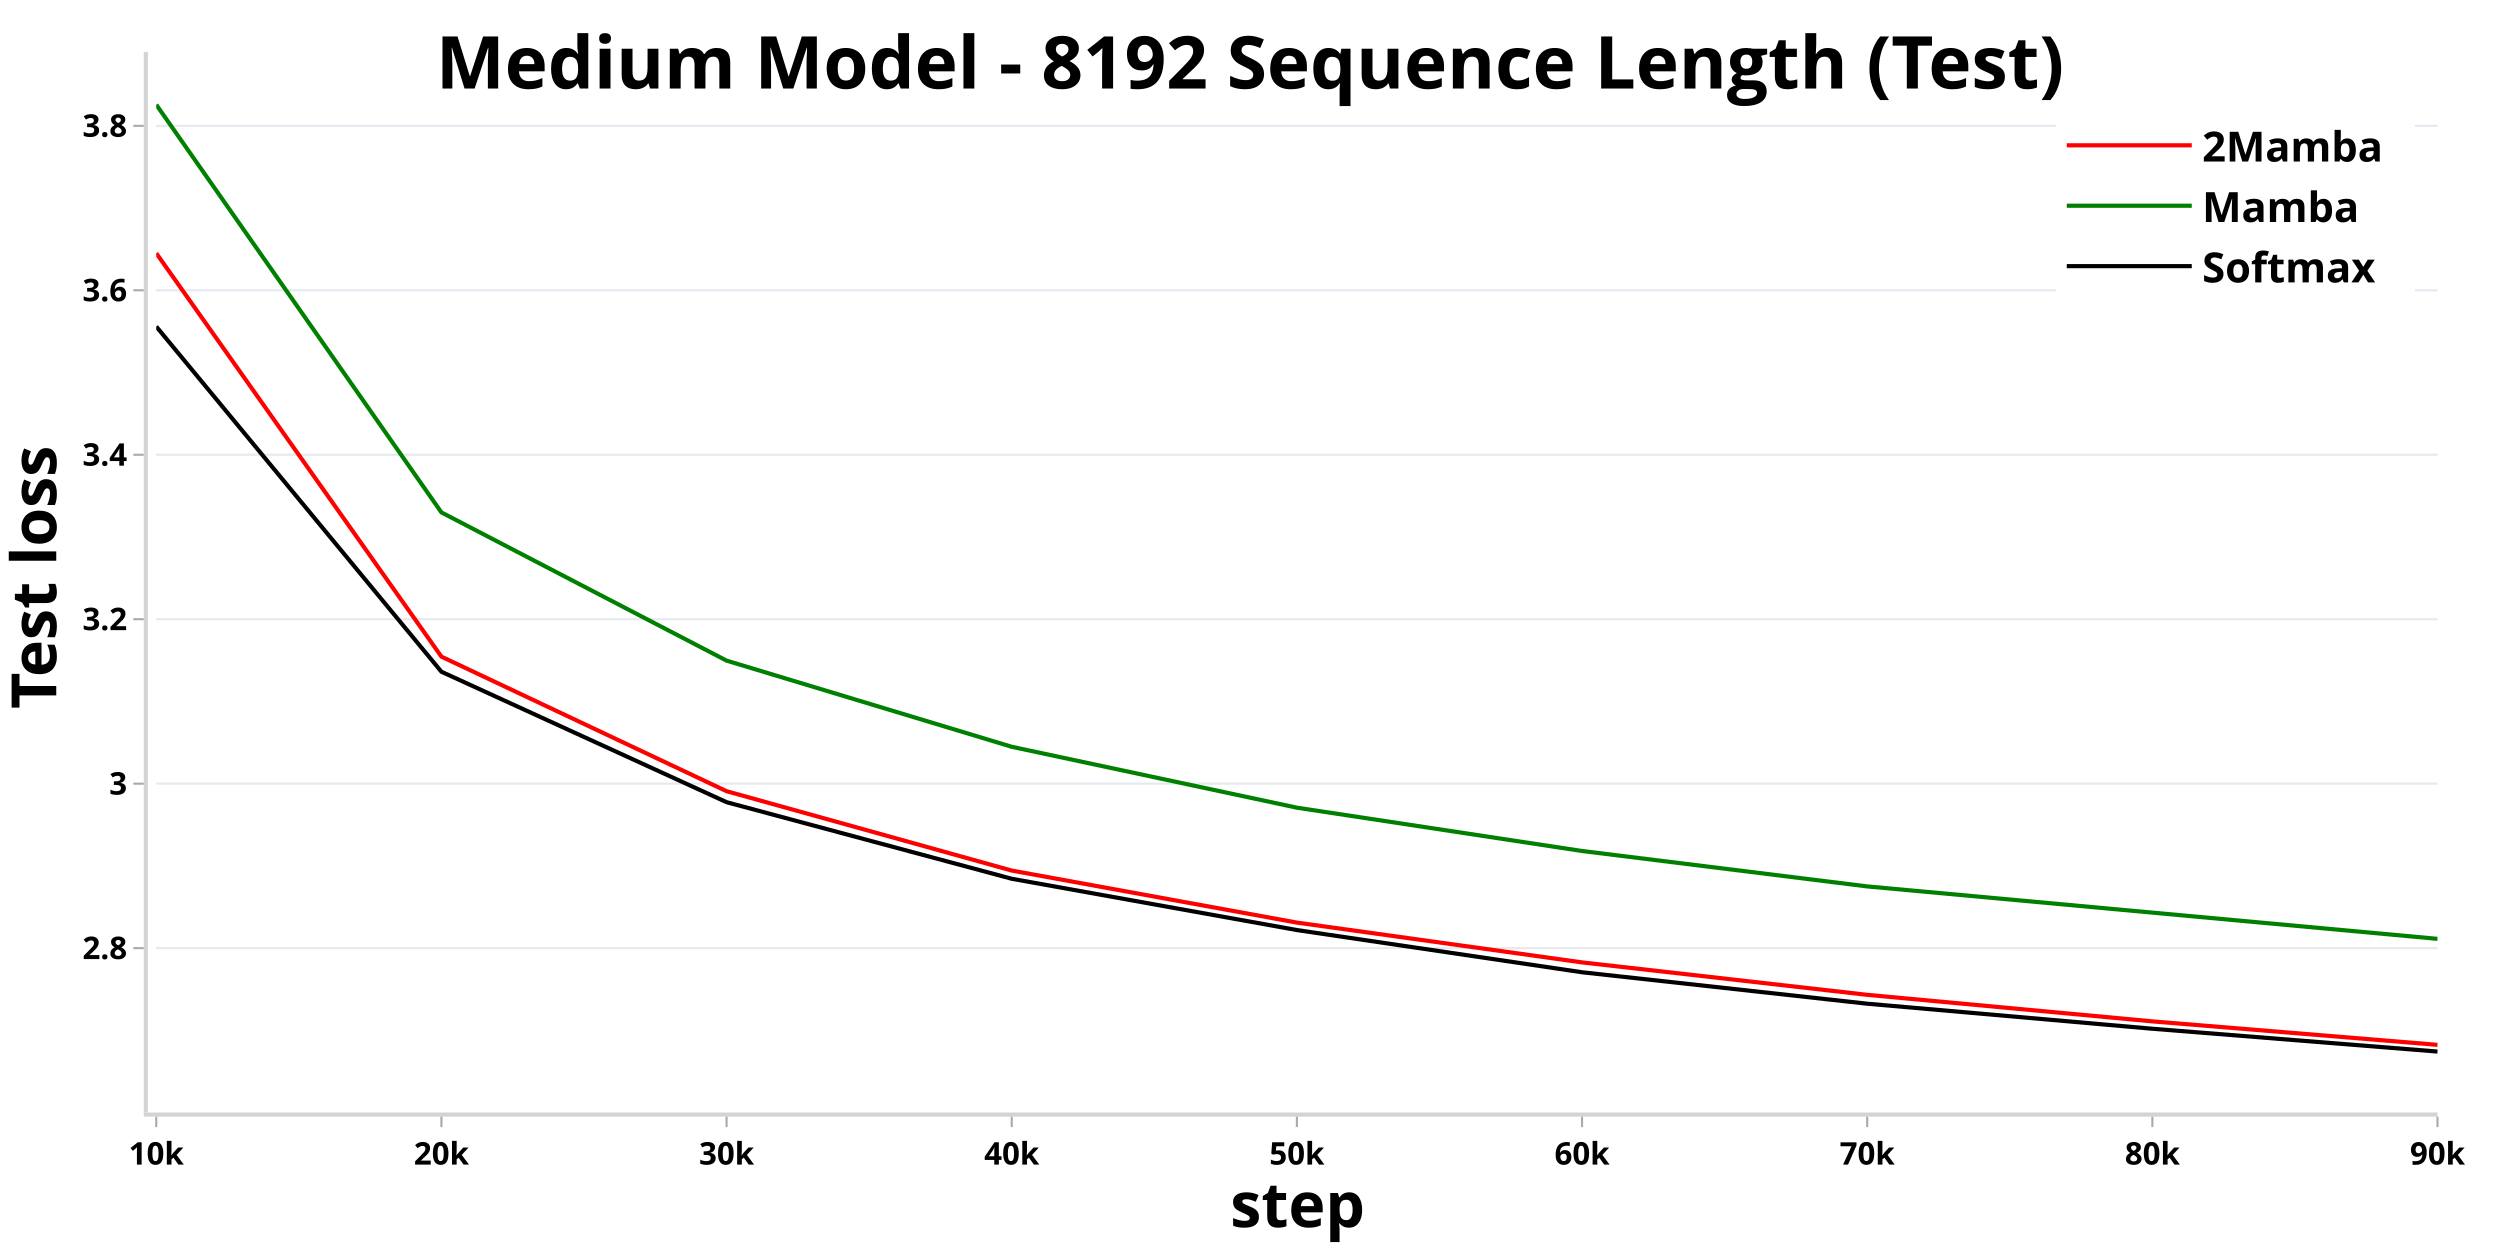
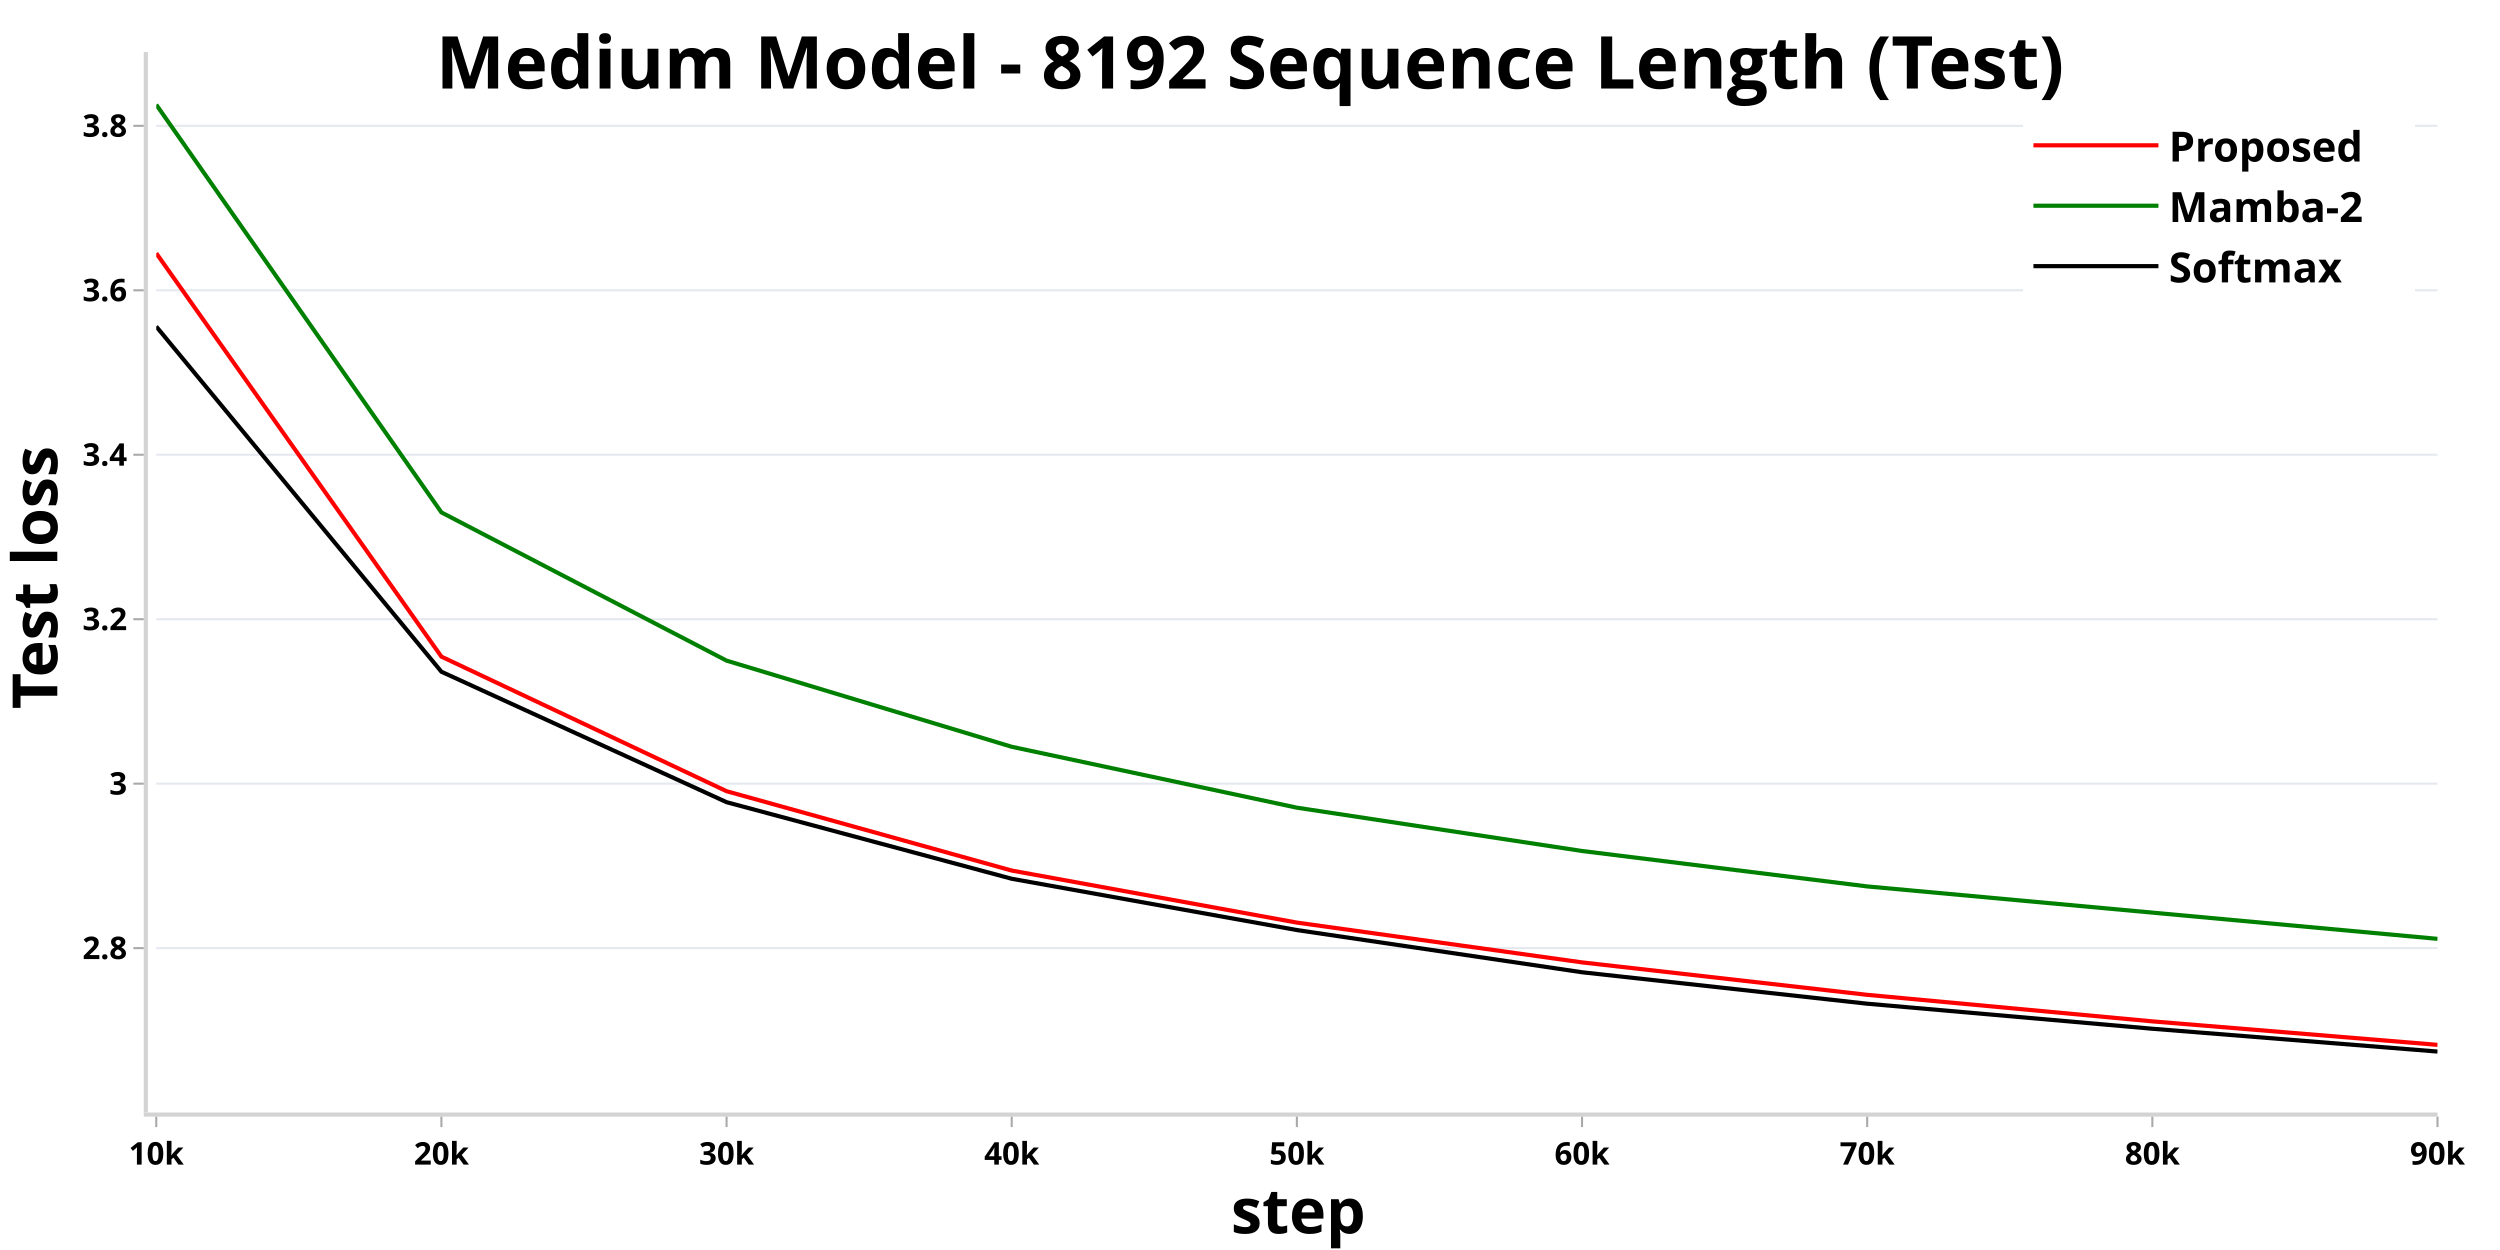
<svg xmlns="http://www.w3.org/2000/svg" class="main-svg" width="1200" height="600" style="" viewBox="0 0 1200 600">
  <rect x="0" y="0" width="1200" height="600" style="fill: rgb(255, 255, 255); fill-opacity: 1;" />
-   <defs id="defs-81e609">
+   <defs id="defs-4f364f">
    <g class="clips">
-       <clipPath id="clip81e609xyplot" class="plotclip">
+       <clipPath id="clip4f364fxyplot" class="plotclip">
        <rect width="1095" height="505" />
      </clipPath>
-       <clipPath class="axesclip" id="clip81e609x">
+       <clipPath class="axesclip" id="clip4f364fx">
        <rect x="75" y="0" width="1095" height="600" />
      </clipPath>
-       <clipPath class="axesclip" id="clip81e609y">
+       <clipPath class="axesclip" id="clip4f364fy">
        <rect x="0" y="25" width="1200" height="505" />
      </clipPath>
-       <clipPath class="axesclip" id="clip81e609xy">
+       <clipPath class="axesclip" id="clip4f364fxy">
        <rect x="75" y="25" width="1095" height="505" />
      </clipPath>
    </g>
    <g class="gradients" />
    <g class="patterns" />
  </defs>
  <g class="bglayer" />
  <g class="layer-below">
    <g class="imagelayer" />
    <g class="shapelayer" />
  </g>
  <g class="cartesianlayer">
    <g class="subplot xy">
      <g class="layer-subplot">
        <g class="shapelayer" />
        <g class="imagelayer" />
      </g>
      <g class="minor-gridlayer">
        <g class="x" />
        <g class="y" />
      </g>
      <g class="gridlayer">
        <g class="x" />
        <g class="y">
          <path class="ygrid crisp" transform="translate(0,455.1)" d="M75,0h1095" style="stroke: rgb(229, 232, 239); stroke-opacity: 1; stroke-width: 1px;" />
          <path class="ygrid crisp" transform="translate(0,376.16)" d="M75,0h1095" style="stroke: rgb(229, 232, 239); stroke-opacity: 1; stroke-width: 1px;" />
          <path class="ygrid crisp" transform="translate(0,297.22)" d="M75,0h1095" style="stroke: rgb(229, 232, 239); stroke-opacity: 1; stroke-width: 1px;" />
          <path class="ygrid crisp" transform="translate(0,218.28)" d="M75,0h1095" style="stroke: rgb(229, 232, 239); stroke-opacity: 1; stroke-width: 1px;" />
          <path class="ygrid crisp" transform="translate(0,139.34)" d="M75,0h1095" style="stroke: rgb(229, 232, 239); stroke-opacity: 1; stroke-width: 1px;" />
          <path class="ygrid crisp" transform="translate(0,60.4)" d="M75,0h1095" style="stroke: rgb(229, 232, 239); stroke-opacity: 1; stroke-width: 1px;" />
        </g>
      </g>
      <g class="zerolinelayer" />
      <g class="layer-between">
        <g class="shapelayer" />
        <g class="imagelayer" />
      </g>
      <path class="xlines-below" />
      <path class="ylines-below" />
      <g class="overlines-below" />
      <g class="xaxislayer-below" />
      <g class="yaxislayer-below" />
      <g class="overaxes-below" />
      <g class="overplot">
-         <g class="xy" transform="translate(75,25)" clip-path="url(#clip81e609xyplot)">
+         <g class="xy" transform="translate(75,25)" clip-path="url(#clip4f364fxyplot)">
          <g class="scatterlayer mlayer">
-             <g class="trace scatter trace9b83bf" style="stroke-miterlimit: 2; opacity: 1;">
+             <g class="trace scatter trace5c8b17" style="stroke-miterlimit: 2; opacity: 1;">
              <g class="fills" />
              <g class="errorbars" />
              <g class="lines">
                <path class="js-line" d="M0,96.54L136.88,290.19L273.75,354.78L410.63,392.87L547.5,417.85L684.38,436.95L821.25,452.52L958.13,465.26L1095,476.53" style="vector-effect: none; fill: none; stroke: rgb(255, 0, 0); stroke-opacity: 1; stroke-width: 2px; opacity: 1;" />
              </g>
              <g class="points" />
              <g class="text" />
            </g>
-             <g class="trace scatter trace0b7209" style="stroke-miterlimit: 2; opacity: 1;">
+             <g class="trace scatter tracea6c6f0" style="stroke-miterlimit: 2; opacity: 1;">
              <g class="fills" />
              <g class="errorbars" />
              <g class="lines">
                <path class="js-line" d="M0,25.25L136.88,220.96L273.75,292.11L410.63,333.46L547.5,362.69L684.38,383.48L821.25,400.48L1095,425.65" style="vector-effect: none; fill: none; stroke: rgb(0, 128, 0); stroke-opacity: 1; stroke-width: 2px; opacity: 1;" />
              </g>
              <g class="points" />
              <g class="text" />
            </g>
-             <g class="trace scatter trace6fbf6e" style="stroke-miterlimit: 2; opacity: 1;">
+             <g class="trace scatter trace850663" style="stroke-miterlimit: 2; opacity: 1;">
              <g class="fills" />
              <g class="errorbars" />
              <g class="lines">
                <path class="js-line" d="M0,131.73L136.88,297.44L273.75,360.05L410.63,396.81L547.5,421.43L684.38,441.69L821.25,456.78L958.13,468.8L1095,479.75" style="vector-effect: none; fill: none; stroke: rgb(0, 0, 0); stroke-opacity: 1; stroke-width: 2px; opacity: 1;" />
              </g>
              <g class="points" />
              <g class="text" />
            </g>
          </g>
        </g>
      </g>
      <g class="zerolinelayer-above" />
      <path class="xlines-above crisp" d="M69,535H1170" style="fill: none; stroke-width: 2px; stroke: rgb(211, 211, 211); stroke-opacity: 1;" />
      <path class="ylines-above crisp" d="M70,25V534" style="fill: none; stroke-width: 2px; stroke: rgb(211, 211, 211); stroke-opacity: 1;" />
      <g class="overlines-above" />
      <g class="xaxislayer-above">
        <path class="xtick ticks crisp" d="M0,536v5" transform="translate(75,0)" style="stroke: rgb(169, 169, 169); stroke-opacity: 1; stroke-width: 1px;" />
        <path class="xtick ticks crisp" d="M0,536v5" transform="translate(211.88,0)" style="stroke: rgb(169, 169, 169); stroke-opacity: 1; stroke-width: 1px;" />
        <path class="xtick ticks crisp" d="M0,536v5" transform="translate(348.75,0)" style="stroke: rgb(169, 169, 169); stroke-opacity: 1; stroke-width: 1px;" />
        <path class="xtick ticks crisp" d="M0,536v5" transform="translate(485.63,0)" style="stroke: rgb(169, 169, 169); stroke-opacity: 1; stroke-width: 1px;" />
        <path class="xtick ticks crisp" d="M0,536v5" transform="translate(622.5,0)" style="stroke: rgb(169, 169, 169); stroke-opacity: 1; stroke-width: 1px;" />
        <path class="xtick ticks crisp" d="M0,536v5" transform="translate(759.38,0)" style="stroke: rgb(169, 169, 169); stroke-opacity: 1; stroke-width: 1px;" />
        <path class="xtick ticks crisp" d="M0,536v5" transform="translate(896.25,0)" style="stroke: rgb(169, 169, 169); stroke-opacity: 1; stroke-width: 1px;" />
        <path class="xtick ticks crisp" d="M0,536v5" transform="translate(1033.13,0)" style="stroke: rgb(169, 169, 169); stroke-opacity: 1; stroke-width: 1px;" />
        <path class="xtick ticks crisp" d="M0,536v5" transform="translate(1170,0)" style="stroke: rgb(169, 169, 169); stroke-opacity: 1; stroke-width: 1px;" />
        <g class="xtick">
          <text text-anchor="middle" x="0" y="559" transform="translate(75,0)" style="font-family: 'Open Sans', verdana, arial, sans-serif; font-size: 15px; fill: rgb(0, 0, 0); fill-opacity: 1; font-weight: bold; white-space: pre;">10k</text>
        </g>
        <g class="xtick">
          <text text-anchor="middle" x="0" y="559" style="font-family: 'Open Sans', verdana, arial, sans-serif; font-size: 15px; fill: rgb(0, 0, 0); fill-opacity: 1; font-weight: bold; white-space: pre;" transform="translate(211.88,0)">20k</text>
        </g>
        <g class="xtick">
          <text text-anchor="middle" x="0" y="559" style="font-family: 'Open Sans', verdana, arial, sans-serif; font-size: 15px; fill: rgb(0, 0, 0); fill-opacity: 1; font-weight: bold; white-space: pre;" transform="translate(348.75,0)">30k</text>
        </g>
        <g class="xtick">
          <text text-anchor="middle" x="0" y="559" style="font-family: 'Open Sans', verdana, arial, sans-serif; font-size: 15px; fill: rgb(0, 0, 0); fill-opacity: 1; font-weight: bold; white-space: pre;" transform="translate(485.63,0)">40k</text>
        </g>
        <g class="xtick">
          <text text-anchor="middle" x="0" y="559" style="font-family: 'Open Sans', verdana, arial, sans-serif; font-size: 15px; fill: rgb(0, 0, 0); fill-opacity: 1; font-weight: bold; white-space: pre;" transform="translate(622.5,0)">50k</text>
        </g>
        <g class="xtick">
          <text text-anchor="middle" x="0" y="559" style="font-family: 'Open Sans', verdana, arial, sans-serif; font-size: 15px; fill: rgb(0, 0, 0); fill-opacity: 1; font-weight: bold; white-space: pre;" transform="translate(759.38,0)">60k</text>
        </g>
        <g class="xtick">
          <text text-anchor="middle" x="0" y="559" style="font-family: 'Open Sans', verdana, arial, sans-serif; font-size: 15px; fill: rgb(0, 0, 0); fill-opacity: 1; font-weight: bold; white-space: pre;" transform="translate(896.25,0)">70k</text>
        </g>
        <g class="xtick">
          <text text-anchor="middle" x="0" y="559" style="font-family: 'Open Sans', verdana, arial, sans-serif; font-size: 15px; fill: rgb(0, 0, 0); fill-opacity: 1; font-weight: bold; white-space: pre;" transform="translate(1033.13,0)">80k</text>
        </g>
        <g class="xtick">
          <text text-anchor="middle" x="0" y="559" style="font-family: 'Open Sans', verdana, arial, sans-serif; font-size: 15px; fill: rgb(0, 0, 0); fill-opacity: 1; font-weight: bold; white-space: pre;" transform="translate(1170,0)">90k</text>
        </g>
      </g>
      <g class="yaxislayer-above">
        <path class="ytick ticks crisp" d="M69,0h-5" transform="translate(0,455.1)" style="stroke: rgb(169, 169, 169); stroke-opacity: 1; stroke-width: 1px;" />
        <path class="ytick ticks crisp" d="M69,0h-5" transform="translate(0,376.16)" style="stroke: rgb(169, 169, 169); stroke-opacity: 1; stroke-width: 1px;" />
        <path class="ytick ticks crisp" d="M69,0h-5" transform="translate(0,297.22)" style="stroke: rgb(169, 169, 169); stroke-opacity: 1; stroke-width: 1px;" />
        <path class="ytick ticks crisp" d="M69,0h-5" transform="translate(0,218.28)" style="stroke: rgb(169, 169, 169); stroke-opacity: 1; stroke-width: 1px;" />
        <path class="ytick ticks crisp" d="M69,0h-5" transform="translate(0,139.34)" style="stroke: rgb(169, 169, 169); stroke-opacity: 1; stroke-width: 1px;" />
        <path class="ytick ticks crisp" d="M69,0h-5" transform="translate(0,60.4)" style="stroke: rgb(169, 169, 169); stroke-opacity: 1; stroke-width: 1px;" />
        <g class="ytick">
          <text text-anchor="end" x="61" y="5.25" transform="translate(0,455.1)" style="font-family: 'Open Sans', verdana, arial, sans-serif; font-size: 15px; fill: rgb(0, 0, 0); fill-opacity: 1; font-weight: bold; white-space: pre;">2.8</text>
        </g>
        <g class="ytick">
          <text text-anchor="end" x="61" y="5.25" style="font-family: 'Open Sans', verdana, arial, sans-serif; font-size: 15px; fill: rgb(0, 0, 0); fill-opacity: 1; font-weight: bold; white-space: pre;" transform="translate(0,376.16)">3</text>
        </g>
        <g class="ytick">
          <text text-anchor="end" x="61" y="5.25" style="font-family: 'Open Sans', verdana, arial, sans-serif; font-size: 15px; fill: rgb(0, 0, 0); fill-opacity: 1; font-weight: bold; white-space: pre;" transform="translate(0,297.22)">3.2</text>
        </g>
        <g class="ytick">
          <text text-anchor="end" x="61" y="5.25" style="font-family: 'Open Sans', verdana, arial, sans-serif; font-size: 15px; fill: rgb(0, 0, 0); fill-opacity: 1; font-weight: bold; white-space: pre;" transform="translate(0,218.28)">3.4</text>
        </g>
        <g class="ytick">
          <text text-anchor="end" x="61" y="5.25" style="font-family: 'Open Sans', verdana, arial, sans-serif; font-size: 15px; fill: rgb(0, 0, 0); fill-opacity: 1; font-weight: bold; white-space: pre;" transform="translate(0,139.34)">3.6</text>
        </g>
        <g class="ytick">
          <text text-anchor="end" x="61" y="5.25" style="font-family: 'Open Sans', verdana, arial, sans-serif; font-size: 15px; fill: rgb(0, 0, 0); fill-opacity: 1; font-weight: bold; white-space: pre;" transform="translate(0,60.4)">3.8</text>
        </g>
      </g>
      <g class="overaxes-above" />
    </g>
  </g>
  <g class="polarlayer" />
  <g class="smithlayer" />
  <g class="ternarylayer" />
  <g class="geolayer" />
  <g class="funnelarealayer" />
  <g class="pielayer" />
  <g class="iciclelayer" />
  <g class="treemaplayer" />
  <g class="sunburstlayer" />
  <g class="glimages" />
-   <defs id="topdefs-81e609">
+   <defs id="topdefs-4f364f">
    <g class="clips" />
-     <clipPath id="legend81e609">
-       <rect width="172" height="97" x="0" y="0" />
+     <clipPath id="legend4f364f">
+       <rect width="188" height="97" x="0" y="0" />
    </clipPath>
  </defs>
  <g class="layer-above">
    <g class="imagelayer" />
    <g class="shapelayer" />
  </g>
  <g class="infolayer">
-     <g class="legend" pointer-events="all" transform="translate(987.05,50.25)">
-       <rect class="bg" shape-rendering="crispEdges" style="stroke: rgb(68, 68, 68); stroke-opacity: 1; fill: rgb(255, 255, 255); fill-opacity: 1; stroke-width: 0px;" width="172" height="97" x="0" y="0" />
-       <g class="scrollbox" transform="" clip-path="url(#legend81e609)">
+     <g class="legend" pointer-events="all" transform="translate(971.05,50.25)">
+       <rect class="bg" shape-rendering="crispEdges" style="stroke: rgb(68, 68, 68); stroke-opacity: 1; fill: rgb(255, 255, 255); fill-opacity: 1; stroke-width: 0px;" width="188" height="97" x="0" y="0" />
+       <g class="scrollbox" transform="" clip-path="url(#legend4f364f)">
        <g class="groups">
          <g class="traces" transform="translate(0,19.5)" style="opacity: 1;">
-             <text class="legendtext" text-anchor="start" x="70" y="7.8" style="font-family: 'Open Sans', verdana, arial, sans-serif; font-size: 20px; fill: rgb(0, 0, 0); fill-opacity: 1; font-weight: bold; white-space: pre;">2Mamba   </text>
+             <text class="legendtext" text-anchor="start" x="70" y="7.8" style="font-family: 'Open Sans', verdana, arial, sans-serif; font-size: 20px; fill: rgb(0, 0, 0); fill-opacity: 1; font-weight: bold; white-space: pre;">Proposed </text>
            <g class="layers" style="opacity: 1;">
              <g class="legendfill" />
              <g class="legendlines">
                <path class="js-line" d="M5,0h60" style="fill: none; stroke: rgb(255, 0, 0); stroke-opacity: 1; stroke-width: 2px;" />
              </g>
              <g class="legendsymbols">
                <g class="legendpoints" />
              </g>
            </g>
-             <rect class="legendtoggle" x="0" y="-14.5" width="166.703" height="29" style="fill: rgb(0, 0, 0); fill-opacity: 0;" />
+             <rect class="legendtoggle" x="0" y="-14.5" width="182.016" height="29" style="fill: rgb(0, 0, 0); fill-opacity: 0;" />
          </g>
          <g class="traces" transform="translate(0,48.5)" style="opacity: 1;">
-             <text class="legendtext" text-anchor="start" x="70" y="7.8" style="font-family: 'Open Sans', verdana, arial, sans-serif; font-size: 20px; fill: rgb(0, 0, 0); fill-opacity: 1; font-weight: bold; white-space: pre;">Mamba  </text>
+             <text class="legendtext" text-anchor="start" x="70" y="7.8" style="font-family: 'Open Sans', verdana, arial, sans-serif; font-size: 20px; fill: rgb(0, 0, 0); fill-opacity: 1; font-weight: bold; white-space: pre;">Mamba-2 </text>
            <g class="layers" style="opacity: 1;">
              <g class="legendfill" />
              <g class="legendlines">
                <path class="js-line" d="M5,0h60" style="fill: none; stroke: rgb(0, 128, 0); stroke-opacity: 1; stroke-width: 2px;" />
              </g>
              <g class="legendsymbols">
                <g class="legendpoints" />
              </g>
            </g>
-             <rect class="legendtoggle" x="0" y="-14.5" width="166.703" height="29" style="fill: rgb(0, 0, 0); fill-opacity: 0;" />
+             <rect class="legendtoggle" x="0" y="-14.5" width="182.016" height="29" style="fill: rgb(0, 0, 0); fill-opacity: 0;" />
          </g>
          <g class="traces" transform="translate(0,77.5)" style="opacity: 1;">
-             <text class="legendtext" text-anchor="start" x="70" y="7.8" style="font-family: 'Open Sans', verdana, arial, sans-serif; font-size: 20px; fill: rgb(0, 0, 0); fill-opacity: 1; font-weight: bold; white-space: pre;">Softmax   </text>
+             <text class="legendtext" text-anchor="start" x="70" y="7.8" style="font-family: 'Open Sans', verdana, arial, sans-serif; font-size: 20px; fill: rgb(0, 0, 0); fill-opacity: 1; font-weight: bold; white-space: pre;">Softmax </text>
            <g class="layers" style="opacity: 1;">
              <g class="legendfill" />
              <g class="legendlines">
                <path class="js-line" d="M5,0h60" style="fill: none; stroke: rgb(0, 0, 0); stroke-opacity: 1; stroke-width: 2px;" />
              </g>
              <g class="legendsymbols">
                <g class="legendpoints" />
              </g>
            </g>
-             <rect class="legendtoggle" x="0" y="-14.5" width="166.703" height="29" style="fill: rgb(0, 0, 0); fill-opacity: 0;" />
+             <rect class="legendtoggle" x="0" y="-14.5" width="182.016" height="29" style="fill: rgb(0, 0, 0); fill-opacity: 0;" />
          </g>
        </g>
      </g>
      <rect class="scrollbar" rx="20" ry="3" width="0" height="0" style="fill: rgb(128, 139, 164); fill-opacity: 1;" x="0" y="0" />
    </g>
    <g class="g-gtitle">
      <text class="gtitle" x="600" y="18" text-anchor="middle" dy="0.7em" style="opacity: 1; font-family: 'Open Sans', verdana, arial, sans-serif; font-size: 35px; fill: rgb(0, 0, 0); fill-opacity: 1; font-weight: bold; white-space: pre;">Medium Model - 8192 Sequence Length (Test)</text>
    </g>
    <g class="g-xtitle" />
    <g class="g-ytitle" />
    <g class="annotation" data-index="0" style="opacity: 1;">
-       <g class="annotation-text-g" transform="rotate(0,622.5,578.5)">
-         <g class="cursor-pointer" transform="translate(590,560)">
-           <rect class="bg" x="0.5" y="0.5" width="65" height="36" style="stroke-width: 1px; stroke: rgb(0, 0, 0); stroke-opacity: 0; fill: rgb(0, 0, 0); fill-opacity: 0;" />
-           <text class="annotation-text" text-anchor="middle" x="32.844" y="29" style="font-family: 'Open Sans', verdana, arial, sans-serif; font-size: 30px; fill: rgb(0, 0, 0); fill-opacity: 1; font-weight: bold; white-space: pre;">step</text>
+       <g class="annotation-text-g" transform="rotate(0,622.5,580)">
+         <g class="cursor-pointer" transform="translate(585,560)">
+           <rect class="bg" x="0.5" y="0.5" width="75" height="39" style="stroke-width: 1px; stroke: rgb(0, 0, 0); stroke-opacity: 0; fill: rgb(0, 0, 0); fill-opacity: 0;" />
+           <text class="annotation-text" text-anchor="middle" x="38.188" y="32" style="font-family: 'Open Sans', verdana, arial, sans-serif; font-size: 30px; fill: rgb(0, 0, 0); fill-opacity: 1; font-weight: bold; white-space: pre;">step</text>
        </g>
      </g>
    </g>
    <g class="annotation" data-index="1" style="opacity: 1;">
-       <g class="annotation-text-g" transform="rotate(-90,16.5,277.5)">
-         <g class="cursor-pointer" transform="translate(-49,259)">
-           <rect class="bg" x="0.5" y="0.5" width="131" height="36" style="stroke-width: 1px; stroke: rgb(0, 0, 0); stroke-opacity: 0; fill: rgb(0, 0, 0); fill-opacity: 0;" />
-           <text class="annotation-text" text-anchor="middle" x="65.914" y="29" style="font-family: 'Open Sans', verdana, arial, sans-serif; font-size: 30px; fill: rgb(0, 0, 0); fill-opacity: 1; font-weight: bold; white-space: pre;">Test loss</text>
+       <g class="annotation-text-g" transform="rotate(-90,15,277.5)">
+         <g class="cursor-pointer" transform="translate(-61,258)">
+           <rect class="bg" x="0.5" y="0.5" width="152" height="39" style="stroke-width: 1px; stroke: rgb(0, 0, 0); stroke-opacity: 0; fill: rgb(0, 0, 0); fill-opacity: 0;" />
+           <text class="annotation-text" text-anchor="middle" x="76.273" y="32" style="font-family: 'Open Sans', verdana, arial, sans-serif; font-size: 30px; fill: rgb(0, 0, 0); fill-opacity: 1; font-weight: bold; white-space: pre;">Test loss</text>
        </g>
      </g>
    </g>
  </g>
</svg>
